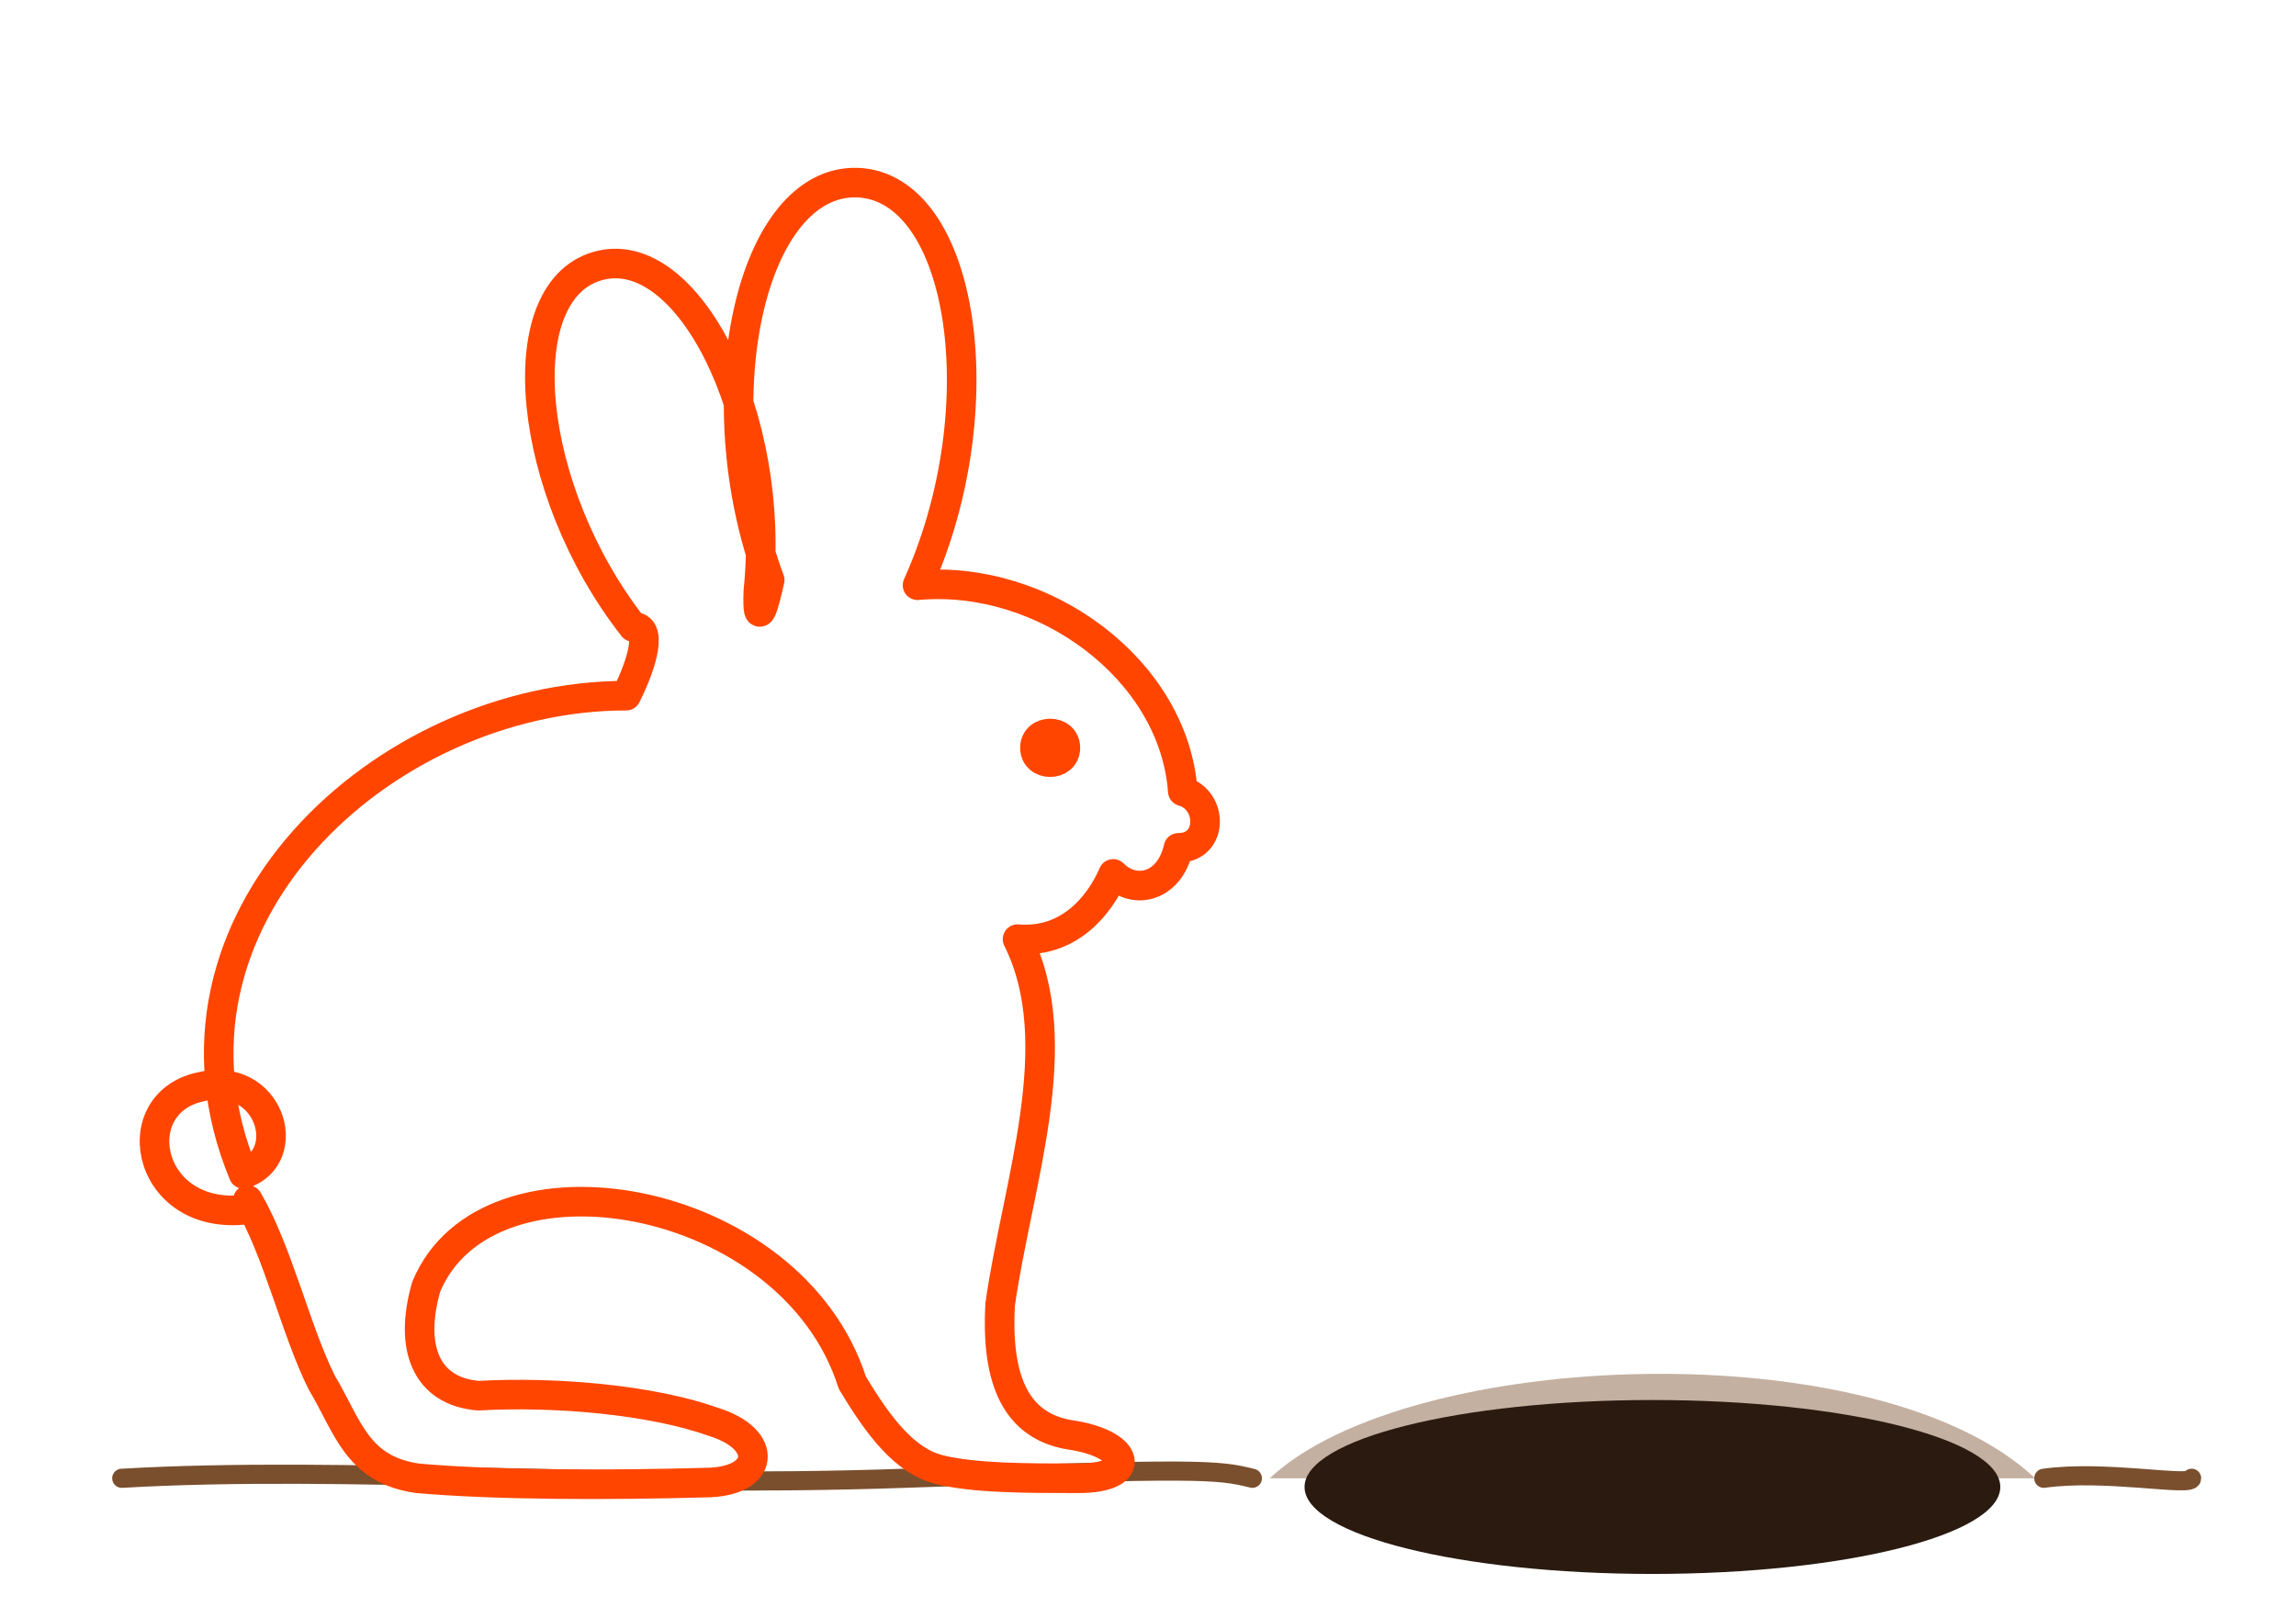
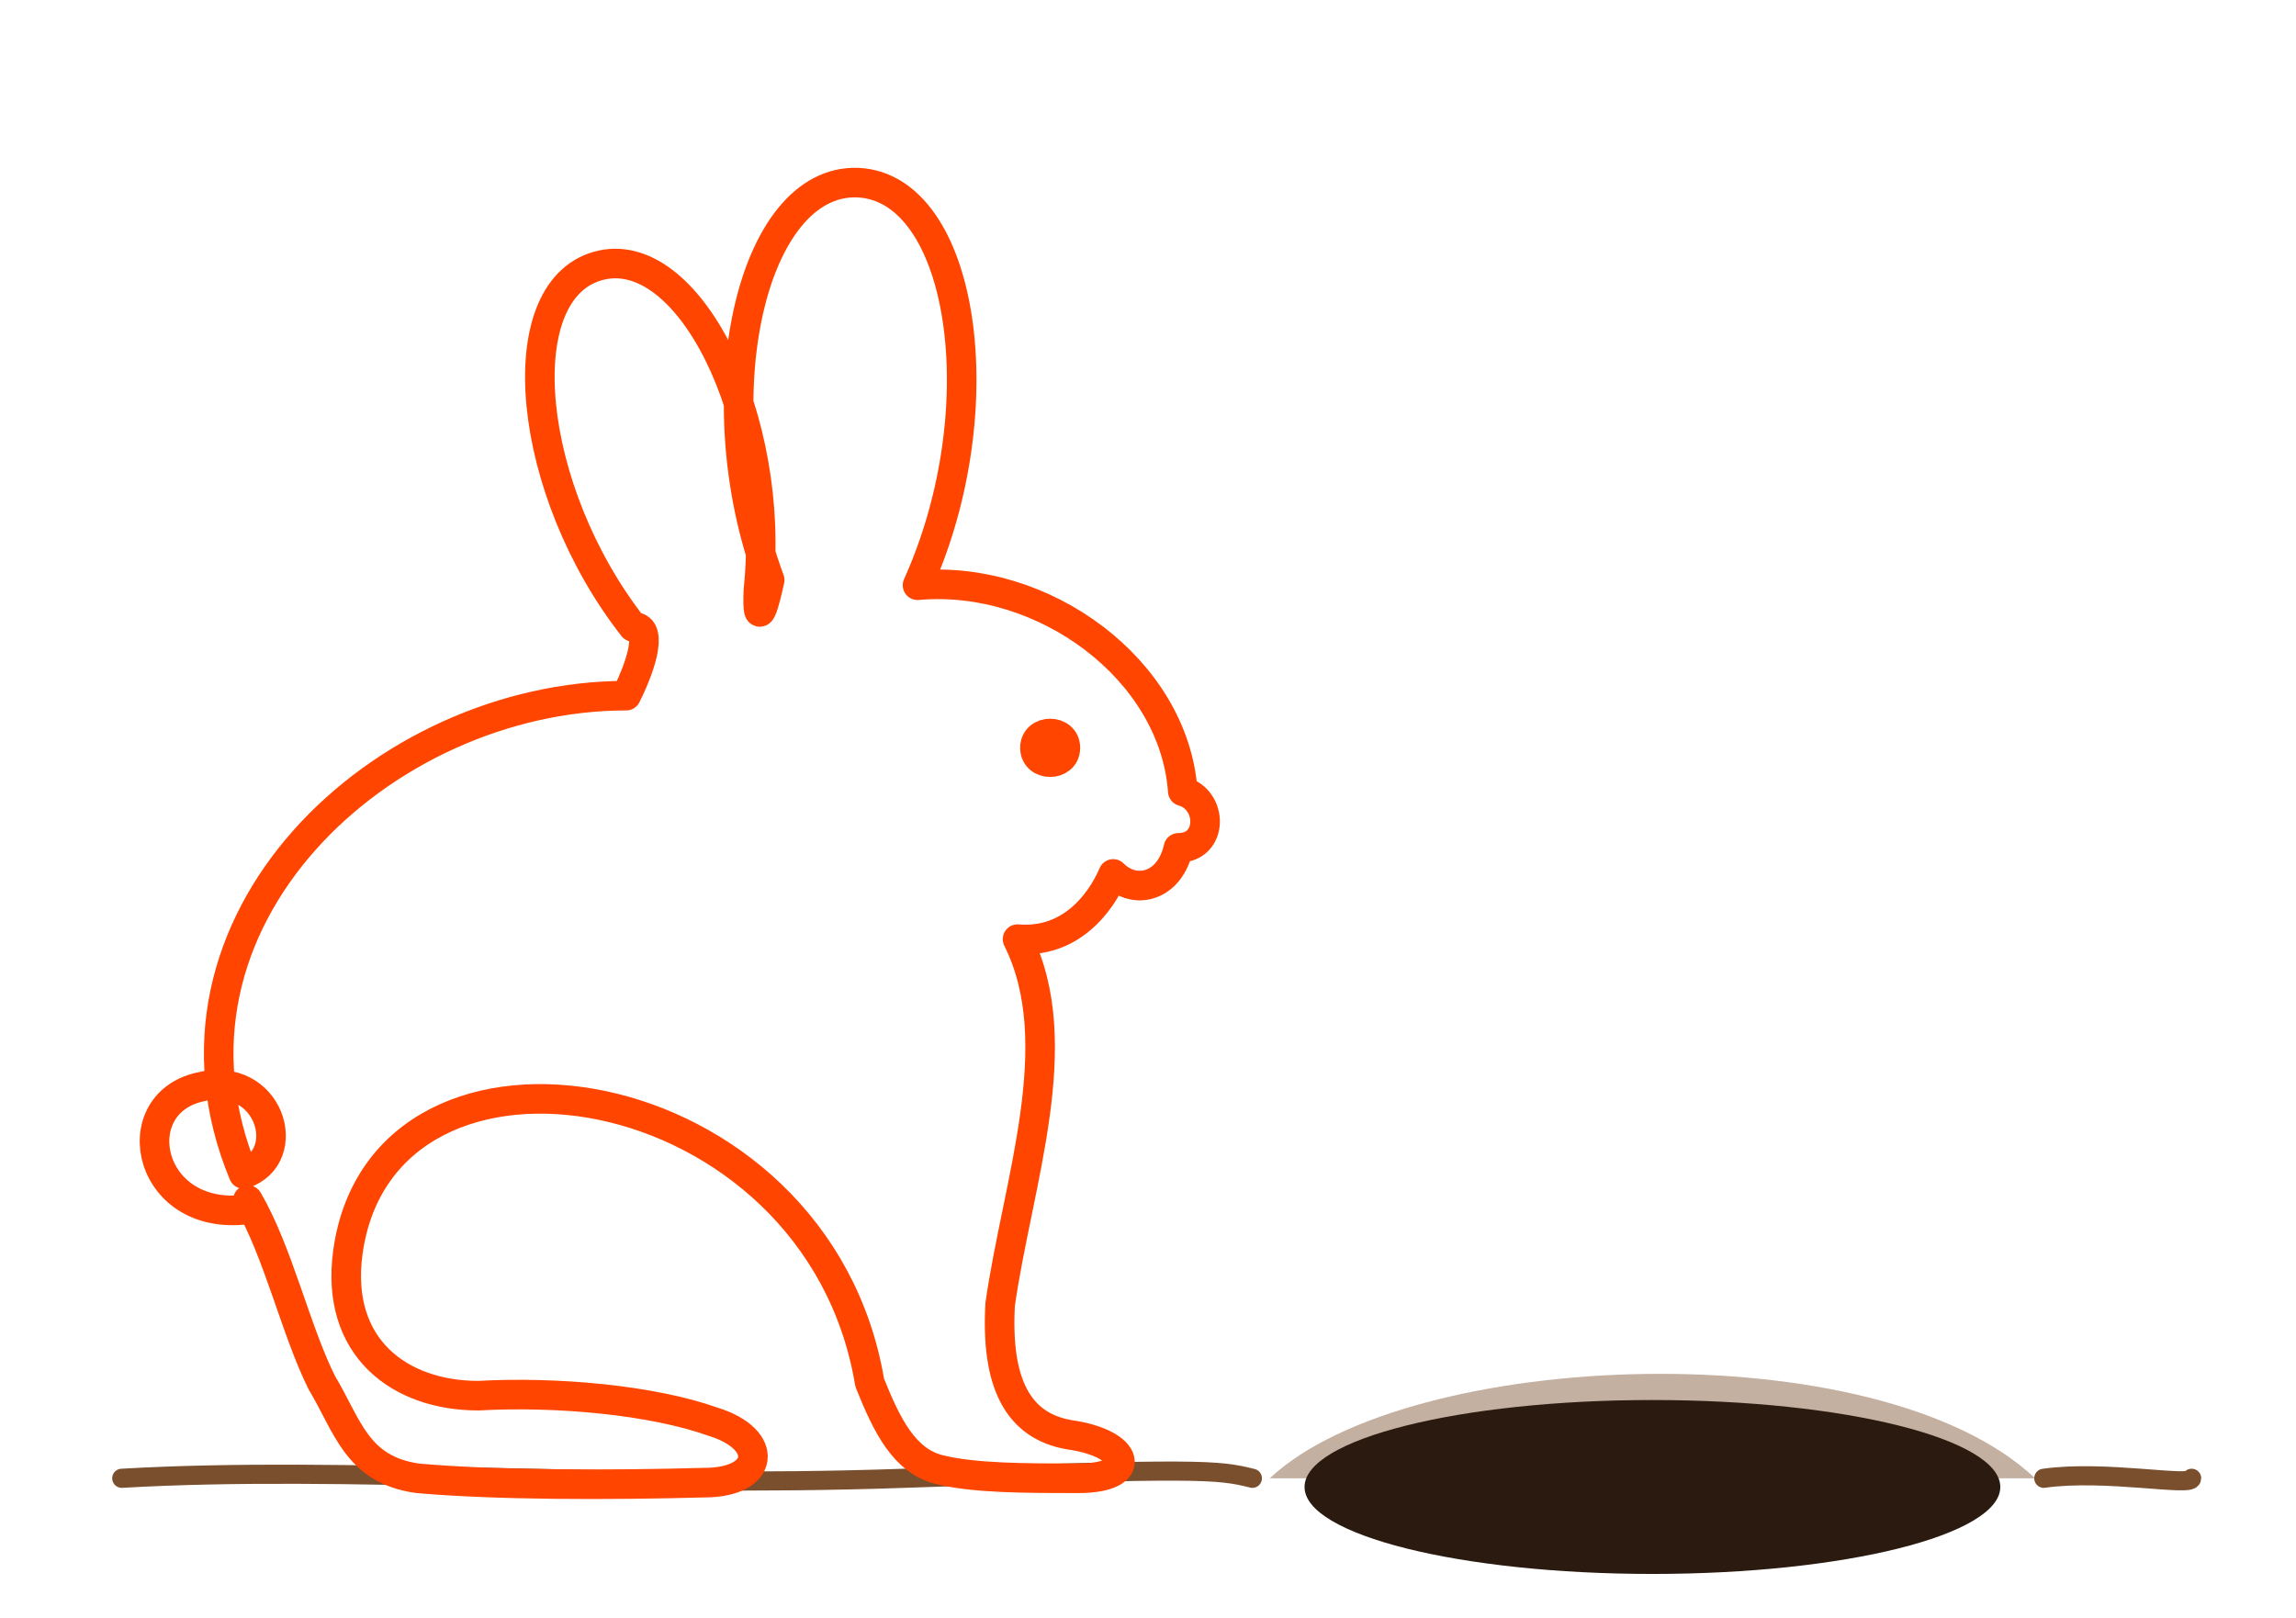
<svg xmlns="http://www.w3.org/2000/svg" viewBox="0 0 264 186" width="528" height="372">
  <path d="M14 170 C40 168.5 70 171.2 104 170 S140 169 144 170 M235 170 C242 169 252 171 252 170" fill="none" stroke="#7a4f2e" stroke-width="2.2" stroke-linecap="round" />
  <path d="M146 170 C162 155 216 153 234 170" fill="#7a4f2e" opacity=".45" />
  <ellipse cx="190" cy="171" rx="40" ry="10" fill="#2a1a0f" />
-   <path d="M-49 -31 C-61 -29 -64 -43 -55 -45 C-47 -47 -44 -37 -50 -35 C-62 -64 -34 -90 -6 -90 C-4 -94 -3 -98 -5.2 -97.9 C-17.5 -113.6 -19.7 -136.4 -9.3 -139.4 C1.1 -142.4 11.3 -121.9 9.2 -102.1 C9 -97 10 -101 10.5 -103.3 C2.7 -124.3 8.4 -149.4 20.6 -149 C32.8 -148.5 36.7 -123.1 27.5 -102.7 C42 -104 57 -93 58 -79 C61.5 -78 61.5 -72.5 57.5 -72.5 C56.5 -68 52.5 -67 50 -69.5 C48.5 -66 45 -61.5 39 -62 C45 -50 39 -34 37 -20 C36.5 -11 39 -6 45 -5 C52 -4 53 0 46 0 C40 0 34 0 30 -1 C26 -2 23 -6 20 -11 C13 -33 -22 -39 -29 -22 C-31 -15 -29 -10 -23 -9.5 C-14 -10 -3 -9 4 -6.5 C10.5 -4.5 10 0.5 3 0.5 C-8 0.8 -21 0.8 -30 0 C-37 -1 -38 -6 -41 -11 C-44 -17 -46 -26 -49.5 -32 M44.5 -84 C44.5 -81.8 41 -81.8 41 -84 C41 -86.2 44.5 -86.2 44.5 -84" transform="translate(78 170)" fill="none" stroke="#ff4500" stroke-width="3.4" stroke-linecap="round" stroke-linejoin="round" />
+   <path d="M-49 -31 C-61 -29 -64 -43 -55 -45 C-47 -47 -44 -37 -50 -35 C-62 -64 -34 -90 -6 -90 C-4 -94 -3 -98 -5.2 -97.9 C-17.5 -113.6 -19.7 -136.4 -9.3 -139.4 C1.1 -142.4 11.3 -121.9 9.2 -102.1 C9 -97 10 -101 10.5 -103.3 C2.7 -124.3 8.4 -149.4 20.6 -149 C32.8 -148.5 36.7 -123.1 27.5 -102.7 C42 -104 57 -93 58 -79 C61.5 -78 61.5 -72.5 57.5 -72.5 C56.5 -68 52.5 -67 50 -69.5 C48.5 -66 45 -61.5 39 -62 C45 -50 39 -34 37 -20 C36.5 -11 39 -6 45 -5 C52 -4 53 0 46 0 C40 0 34 0 30 -1 C26 -2 24 -6 22 -11 C16 -47 -34 -55 -38 -26 C-39.5 -15 -32 -9.5 -23 -9.5 C-14 -10 -3 -9 4 -6.5 C10.5 -4.5 10 0.5 3 0.5 C-8 0.8 -21 0.8 -30 0 C-37 -1 -38 -6 -41 -11 C-44 -17 -46 -26 -49.5 -32 M44.5 -84 C44.5 -81.8 41 -81.8 41 -84 C41 -86.2 44.5 -86.2 44.5 -84" transform="translate(78 170)" fill="none" stroke="#ff4500" stroke-width="3.4" stroke-linecap="round" stroke-linejoin="round" />
</svg>
